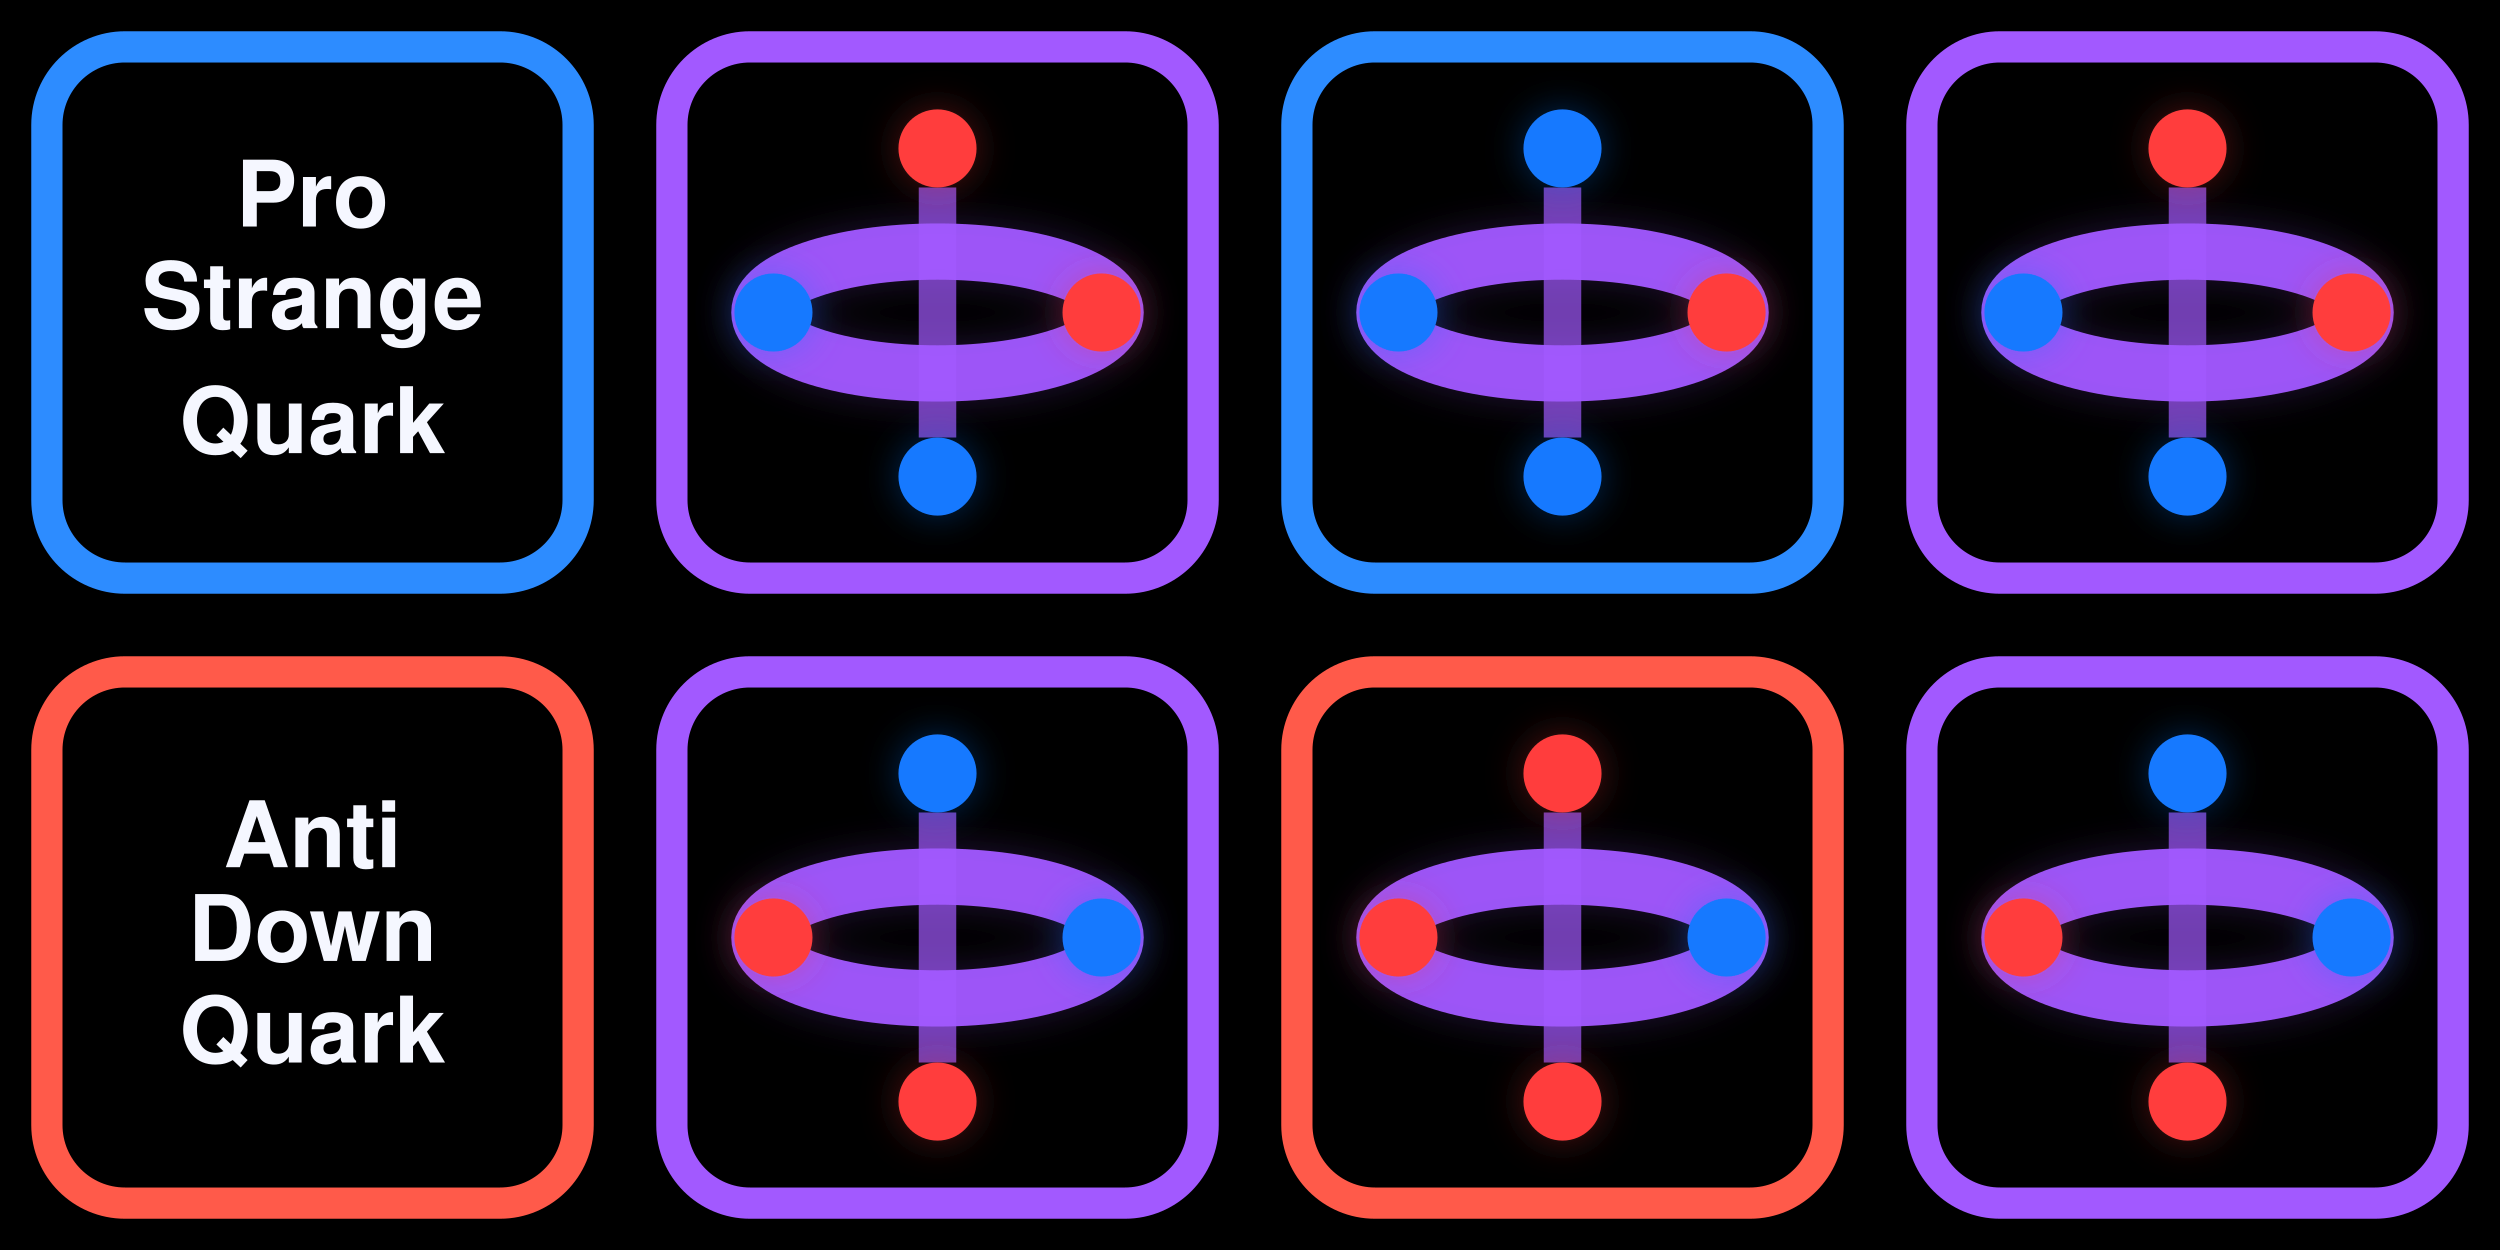
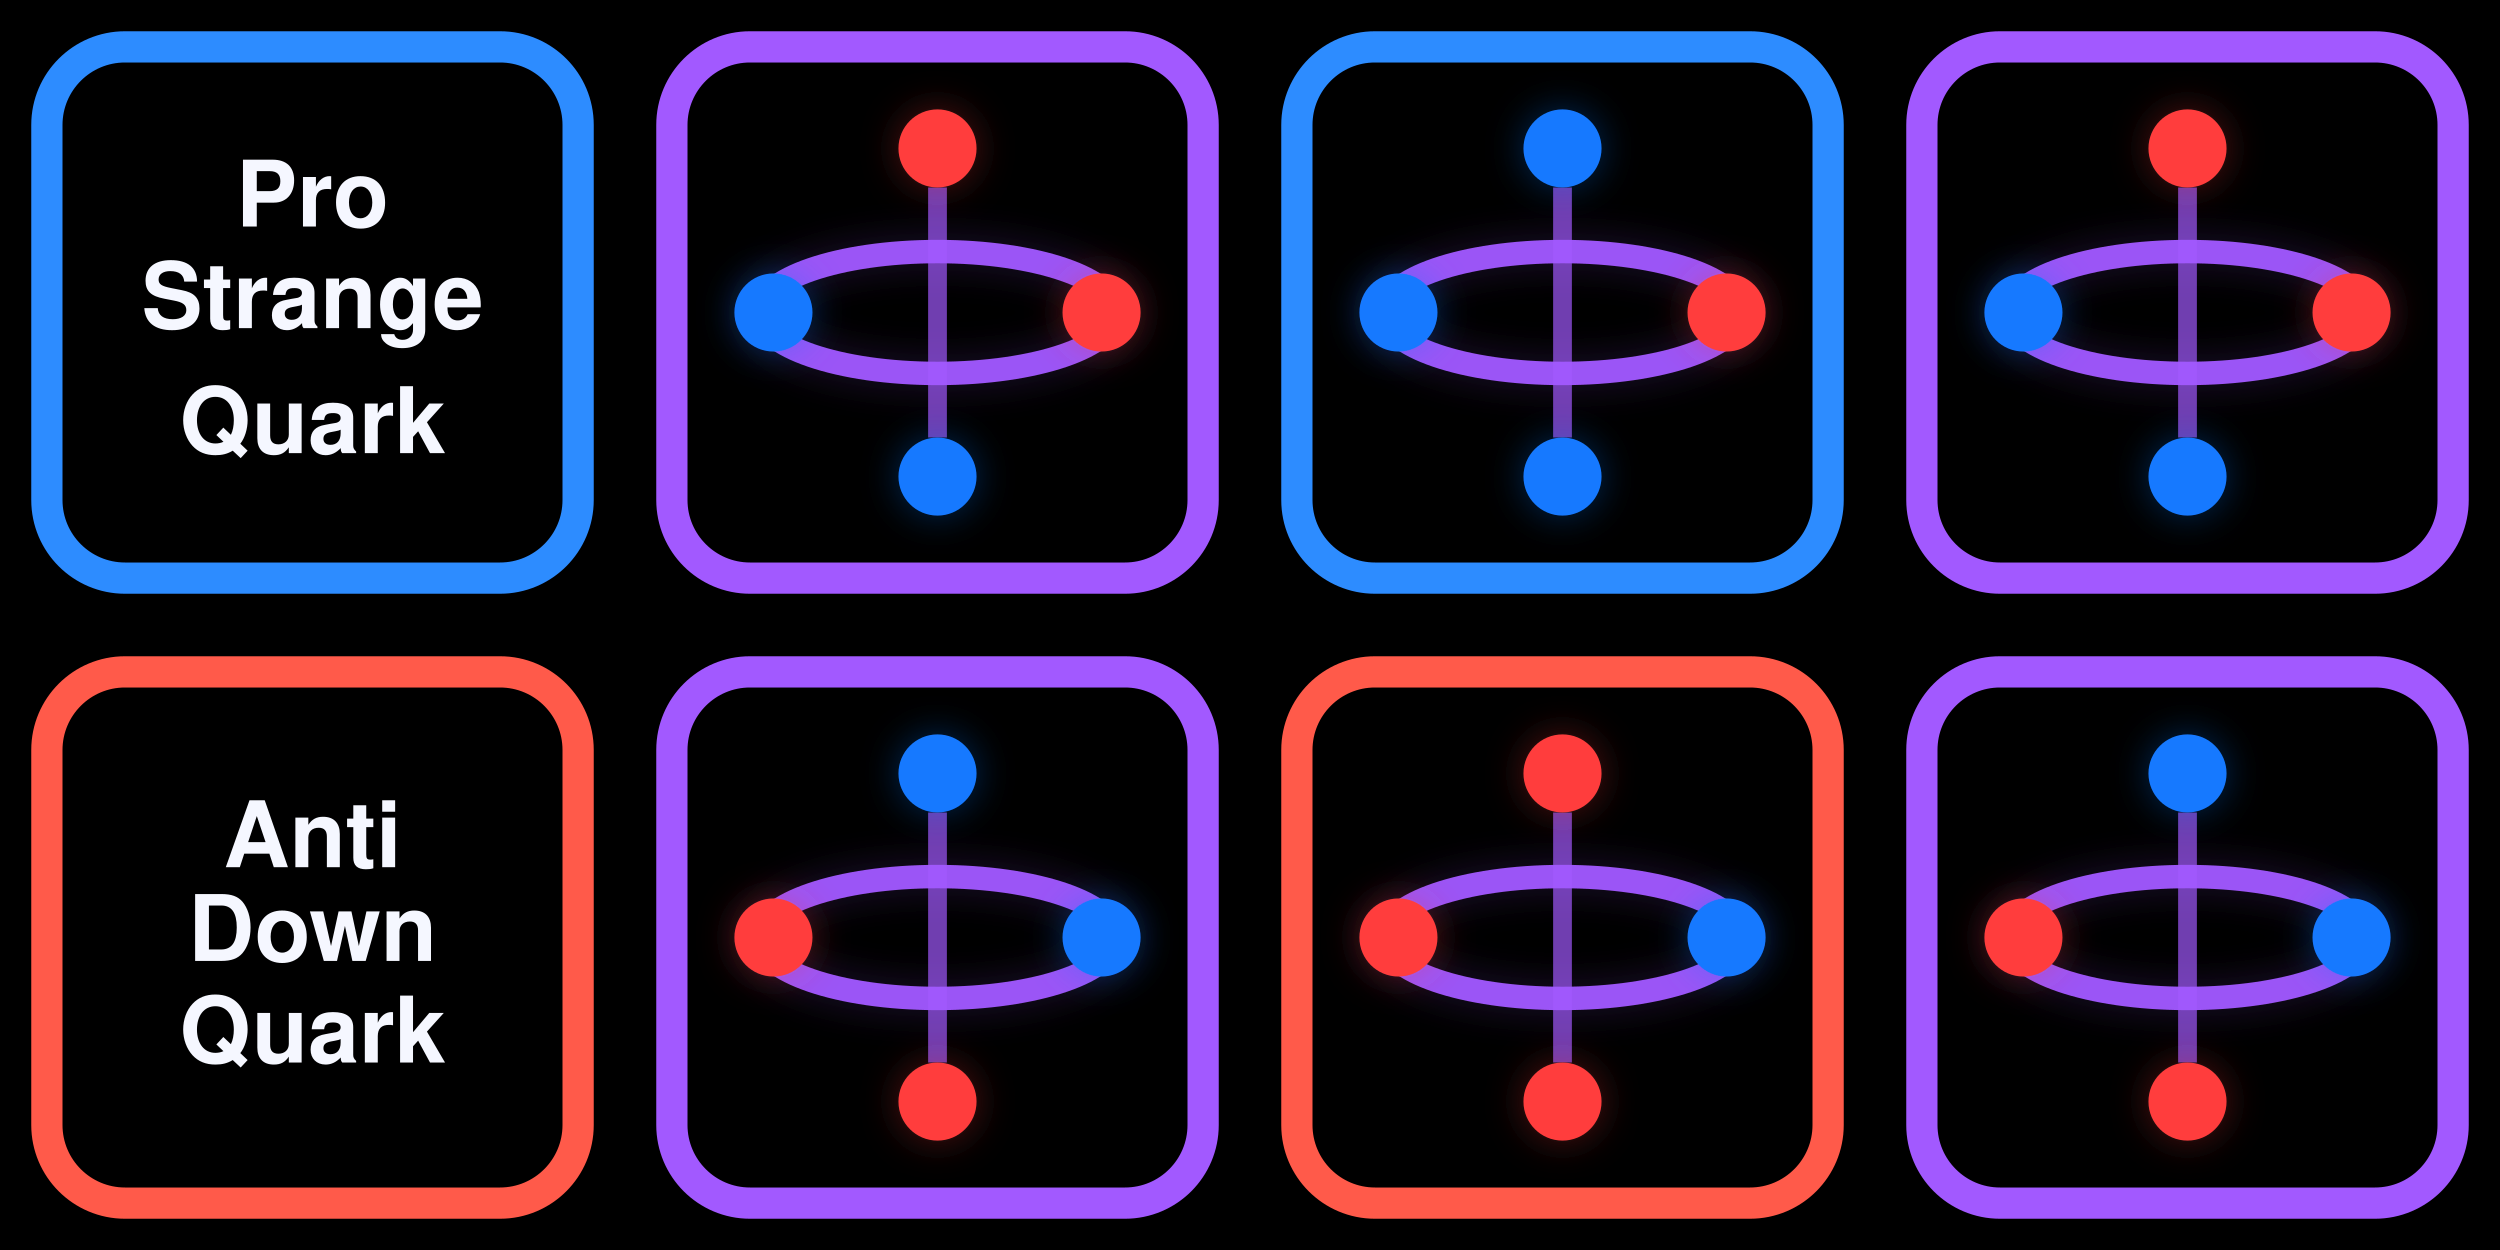
<svg xmlns="http://www.w3.org/2000/svg" viewBox="0 0 320 160" role="img" aria-labelledby="title desc">
  <g transform="translate(0.00 0.00)">
    <rect width="80" height="80" fill="#000000" />
    <rect x="6.00" y="6.00" width="68.00" height="68.00" rx="10.00" fill="none" stroke="#2d8cff" stroke-width="4.00" />
    <text x="40.00" y="29.00" fill="#f5f7ff" font-family="'Helvetica Neue', Helvetica, Arial, sans-serif" font-size="11.75" font-weight="700" text-anchor="middle">Pro</text>
    <text x="40.00" y="42.00" fill="#f5f7ff" font-family="'Helvetica Neue', Helvetica, Arial, sans-serif" font-size="11.75" font-weight="700" text-anchor="middle">Strange</text>
    <text x="40.00" y="58.00" fill="#f5f7ff" font-family="'Helvetica Neue', Helvetica, Arial, sans-serif" font-size="11.75" font-weight="700" text-anchor="middle">Quark</text>
  </g>
  <g transform="translate(80.00 0.00)">
    <rect width="80" height="80" fill="#000000" />
    <rect x="6.00" y="6.00" width="68.00" height="68.00" rx="10.00" fill="none" stroke="#a259ff" stroke-width="4.00" />
    <svg x="4.00" y="4.00" width="72.00" height="72.00" viewBox="0 0 120 120" aria-hidden="true">
-       <ellipse cx="60.00" cy="60.00" rx="38.00" ry="13.00" fill="none" stroke="rgba(162, 89, 255, 0.96)" stroke-width="7.20" vector-effect="non-scaling-stroke" style="filter:drop-shadow(0 0 4px rgba(162, 89, 255, 0.22))" />
-       <line x1="60.00" y1="33.33" x2="60.00" y2="86.67" fill="none" stroke="rgba(162, 89, 255, 0.82)" stroke-width="4.80" stroke-linecap="butt" vector-effect="non-scaling-stroke" opacity="0.84" />
+       <ellipse cx="60.00" cy="60.00" rx="38.00" ry="13.00" fill="none" stroke="rgba(162, 89, 255, 0.96)" stroke-width="5.00" style="filter:drop-shadow(0 0 4px rgba(162, 89, 255, 0.22))" />
+       <line x1="60.00" y1="33.33" x2="60.00" y2="86.67" fill="none" stroke="rgba(162, 89, 255, 0.82)" stroke-width="4.00" stroke-linecap="butt" opacity="0.84" />
      <circle cx="25.00" cy="60.00" r="8.33" fill="#1879ff" vector-effect="non-scaling-stroke" style="filter:drop-shadow(0 0 4px rgba(24, 121, 255, 0.34))" />
      <circle cx="95.00" cy="60.00" r="8.33" fill="#ff3d3d" vector-effect="non-scaling-stroke" style="filter:drop-shadow(0 0 4px rgba(255, 61, 61, 0.32))" />
      <circle cx="60.00" cy="25.00" r="8.33" fill="#ff3d3d" vector-effect="non-scaling-stroke" style="filter:drop-shadow(0 0 4px rgba(255, 61, 61, 0.32))" />
      <circle cx="60.00" cy="95.00" r="8.33" fill="#1879ff" vector-effect="non-scaling-stroke" style="filter:drop-shadow(0 0 4px rgba(24, 121, 255, 0.34))" />
    </svg>
  </g>
  <g transform="translate(160.00 0.00)">
    <rect width="80" height="80" fill="#000000" />
    <rect x="6.00" y="6.00" width="68.00" height="68.00" rx="10.00" fill="none" stroke="#2d8cff" stroke-width="4.00" />
    <svg x="4.00" y="4.00" width="72.00" height="72.00" viewBox="0 0 120 120" aria-hidden="true">
-       <ellipse cx="60.00" cy="60.00" rx="38.00" ry="13.00" fill="none" stroke="rgba(162, 89, 255, 0.96)" stroke-width="7.20" vector-effect="non-scaling-stroke" style="filter:drop-shadow(0 0 4px rgba(162, 89, 255, 0.22))" />
-       <line x1="60.00" y1="33.33" x2="60.00" y2="86.67" fill="none" stroke="rgba(162, 89, 255, 0.82)" stroke-width="4.80" stroke-linecap="butt" vector-effect="non-scaling-stroke" opacity="0.84" />
+       <ellipse cx="60.00" cy="60.00" rx="38.00" ry="13.00" fill="none" stroke="rgba(162, 89, 255, 0.96)" stroke-width="5.00" style="filter:drop-shadow(0 0 4px rgba(162, 89, 255, 0.22))" />
+       <line x1="60.00" y1="33.33" x2="60.00" y2="86.67" fill="none" stroke="rgba(162, 89, 255, 0.82)" stroke-width="4.00" stroke-linecap="butt" opacity="0.84" />
      <circle cx="25.00" cy="60.00" r="8.33" fill="#1879ff" vector-effect="non-scaling-stroke" style="filter:drop-shadow(0 0 4px rgba(24, 121, 255, 0.34))" />
      <circle cx="95.00" cy="60.00" r="8.33" fill="#ff3d3d" vector-effect="non-scaling-stroke" style="filter:drop-shadow(0 0 4px rgba(255, 61, 61, 0.32))" />
      <circle cx="60.00" cy="25.00" r="8.33" fill="#1879ff" vector-effect="non-scaling-stroke" style="filter:drop-shadow(0 0 4px rgba(24, 121, 255, 0.34))" />
      <circle cx="60.00" cy="95.00" r="8.33" fill="#1879ff" vector-effect="non-scaling-stroke" style="filter:drop-shadow(0 0 4px rgba(24, 121, 255, 0.34))" />
    </svg>
  </g>
  <g transform="translate(240.00 0.00)">
    <rect width="80" height="80" fill="#000000" />
    <rect x="6.00" y="6.00" width="68.00" height="68.00" rx="10.00" fill="none" stroke="#a259ff" stroke-width="4.00" />
    <svg x="4.00" y="4.00" width="72.00" height="72.00" viewBox="0 0 120 120" aria-hidden="true">
-       <ellipse cx="60.00" cy="60.00" rx="38.00" ry="13.00" fill="none" stroke="rgba(162, 89, 255, 0.96)" stroke-width="7.20" vector-effect="non-scaling-stroke" style="filter:drop-shadow(0 0 4px rgba(162, 89, 255, 0.22))" />
-       <line x1="60.00" y1="33.33" x2="60.00" y2="86.67" fill="none" stroke="rgba(162, 89, 255, 0.82)" stroke-width="4.80" stroke-linecap="butt" vector-effect="non-scaling-stroke" opacity="0.84" />
+       <ellipse cx="60.00" cy="60.00" rx="38.00" ry="13.00" fill="none" stroke="rgba(162, 89, 255, 0.96)" stroke-width="5.00" style="filter:drop-shadow(0 0 4px rgba(162, 89, 255, 0.22))" />
+       <line x1="60.00" y1="33.33" x2="60.00" y2="86.67" fill="none" stroke="rgba(162, 89, 255, 0.82)" stroke-width="4.00" stroke-linecap="butt" opacity="0.84" />
      <circle cx="25.00" cy="60.00" r="8.33" fill="#1879ff" vector-effect="non-scaling-stroke" style="filter:drop-shadow(0 0 4px rgba(24, 121, 255, 0.34))" />
      <circle cx="95.00" cy="60.00" r="8.33" fill="#ff3d3d" vector-effect="non-scaling-stroke" style="filter:drop-shadow(0 0 4px rgba(255, 61, 61, 0.32))" />
      <circle cx="60.00" cy="25.00" r="8.33" fill="#ff3d3d" vector-effect="non-scaling-stroke" style="filter:drop-shadow(0 0 4px rgba(255, 61, 61, 0.32))" />
      <circle cx="60.00" cy="95.00" r="8.33" fill="#1879ff" vector-effect="non-scaling-stroke" style="filter:drop-shadow(0 0 4px rgba(24, 121, 255, 0.34))" />
    </svg>
  </g>
  <g transform="translate(0.00 80.00)">
    <rect width="80" height="80" fill="#000000" />
    <rect x="6.00" y="6.00" width="68.00" height="68.00" rx="10.00" fill="none" stroke="#ff5a4a" stroke-width="4.00" />
    <text x="40.00" y="31.00" fill="#f5f7ff" font-family="'Helvetica Neue', Helvetica, Arial, sans-serif" font-size="11.75" font-weight="700" text-anchor="middle">Anti</text>
    <text x="40.00" y="43.00" fill="#f5f7ff" font-family="'Helvetica Neue', Helvetica, Arial, sans-serif" font-size="11.75" font-weight="700" text-anchor="middle">Down</text>
    <text x="40.00" y="56.00" fill="#f5f7ff" font-family="'Helvetica Neue', Helvetica, Arial, sans-serif" font-size="11.75" font-weight="700" text-anchor="middle">Quark</text>
  </g>
  <g transform="translate(80.00 80.00)">
    <rect width="80" height="80" fill="#000000" />
    <rect x="6.00" y="6.00" width="68.00" height="68.00" rx="10.00" fill="none" stroke="#a259ff" stroke-width="4.00" />
    <svg x="4.00" y="4.00" width="72.00" height="72.00" viewBox="0 0 120 120" aria-hidden="true">
-       <ellipse cx="60.00" cy="60.00" rx="38.00" ry="13.00" fill="none" stroke="rgba(162, 89, 255, 0.96)" stroke-width="7.20" vector-effect="non-scaling-stroke" style="filter:drop-shadow(0 0 4px rgba(162, 89, 255, 0.22))" />
-       <line x1="60.00" y1="33.33" x2="60.00" y2="86.67" fill="none" stroke="rgba(162, 89, 255, 0.82)" stroke-width="4.80" stroke-linecap="butt" vector-effect="non-scaling-stroke" opacity="0.84" />
+       <ellipse cx="60.00" cy="60.00" rx="38.00" ry="13.00" fill="none" stroke="rgba(162, 89, 255, 0.96)" stroke-width="5.00" style="filter:drop-shadow(0 0 4px rgba(162, 89, 255, 0.22))" />
+       <line x1="60.00" y1="33.33" x2="60.00" y2="86.67" fill="none" stroke="rgba(162, 89, 255, 0.82)" stroke-width="4.00" stroke-linecap="butt" opacity="0.84" />
      <circle cx="25.00" cy="60.00" r="8.33" fill="#ff3d3d" vector-effect="non-scaling-stroke" style="filter:drop-shadow(0 0 4px rgba(255, 61, 61, 0.32))" />
      <circle cx="95.00" cy="60.00" r="8.33" fill="#1879ff" vector-effect="non-scaling-stroke" style="filter:drop-shadow(0 0 4px rgba(24, 121, 255, 0.34))" />
      <circle cx="60.00" cy="25.00" r="8.33" fill="#1879ff" vector-effect="non-scaling-stroke" style="filter:drop-shadow(0 0 4px rgba(24, 121, 255, 0.34))" />
      <circle cx="60.00" cy="95.00" r="8.33" fill="#ff3d3d" vector-effect="non-scaling-stroke" style="filter:drop-shadow(0 0 4px rgba(255, 61, 61, 0.32))" />
    </svg>
  </g>
  <g transform="translate(160.00 80.00)">
    <rect width="80" height="80" fill="#000000" />
    <rect x="6.00" y="6.00" width="68.00" height="68.00" rx="10.00" fill="none" stroke="#ff5a4a" stroke-width="4.00" />
    <svg x="4.00" y="4.00" width="72.00" height="72.00" viewBox="0 0 120 120" aria-hidden="true">
-       <ellipse cx="60.00" cy="60.00" rx="38.00" ry="13.00" fill="none" stroke="rgba(162, 89, 255, 0.96)" stroke-width="7.20" vector-effect="non-scaling-stroke" style="filter:drop-shadow(0 0 4px rgba(162, 89, 255, 0.22))" />
-       <line x1="60.00" y1="33.33" x2="60.00" y2="86.67" fill="none" stroke="rgba(162, 89, 255, 0.82)" stroke-width="4.80" stroke-linecap="butt" vector-effect="non-scaling-stroke" opacity="0.84" />
+       <ellipse cx="60.00" cy="60.00" rx="38.00" ry="13.00" fill="none" stroke="rgba(162, 89, 255, 0.96)" stroke-width="5.00" style="filter:drop-shadow(0 0 4px rgba(162, 89, 255, 0.22))" />
+       <line x1="60.00" y1="33.33" x2="60.00" y2="86.67" fill="none" stroke="rgba(162, 89, 255, 0.82)" stroke-width="4.00" stroke-linecap="butt" opacity="0.84" />
      <circle cx="25.00" cy="60.00" r="8.33" fill="#ff3d3d" vector-effect="non-scaling-stroke" style="filter:drop-shadow(0 0 4px rgba(255, 61, 61, 0.32))" />
      <circle cx="95.00" cy="60.00" r="8.33" fill="#1879ff" vector-effect="non-scaling-stroke" style="filter:drop-shadow(0 0 4px rgba(24, 121, 255, 0.34))" />
      <circle cx="60.00" cy="25.00" r="8.33" fill="#ff3d3d" vector-effect="non-scaling-stroke" style="filter:drop-shadow(0 0 4px rgba(255, 61, 61, 0.32))" />
      <circle cx="60.00" cy="95.00" r="8.33" fill="#ff3d3d" vector-effect="non-scaling-stroke" style="filter:drop-shadow(0 0 4px rgba(255, 61, 61, 0.32))" />
    </svg>
  </g>
  <g transform="translate(240.00 80.00)">
    <rect width="80" height="80" fill="#000000" />
    <rect x="6.00" y="6.00" width="68.00" height="68.00" rx="10.00" fill="none" stroke="#a259ff" stroke-width="4.00" />
    <svg x="4.00" y="4.00" width="72.00" height="72.00" viewBox="0 0 120 120" aria-hidden="true">
-       <ellipse cx="60.00" cy="60.00" rx="38.00" ry="13.00" fill="none" stroke="rgba(162, 89, 255, 0.96)" stroke-width="7.20" vector-effect="non-scaling-stroke" style="filter:drop-shadow(0 0 4px rgba(162, 89, 255, 0.22))" />
-       <line x1="60.00" y1="33.33" x2="60.00" y2="86.67" fill="none" stroke="rgba(162, 89, 255, 0.82)" stroke-width="4.80" stroke-linecap="butt" vector-effect="non-scaling-stroke" opacity="0.84" />
+       <ellipse cx="60.00" cy="60.00" rx="38.00" ry="13.00" fill="none" stroke="rgba(162, 89, 255, 0.96)" stroke-width="5.00" style="filter:drop-shadow(0 0 4px rgba(162, 89, 255, 0.22))" />
+       <line x1="60.00" y1="33.33" x2="60.00" y2="86.67" fill="none" stroke="rgba(162, 89, 255, 0.82)" stroke-width="4.00" stroke-linecap="butt" opacity="0.84" />
      <circle cx="25.00" cy="60.00" r="8.33" fill="#ff3d3d" vector-effect="non-scaling-stroke" style="filter:drop-shadow(0 0 4px rgba(255, 61, 61, 0.32))" />
      <circle cx="95.00" cy="60.00" r="8.33" fill="#1879ff" vector-effect="non-scaling-stroke" style="filter:drop-shadow(0 0 4px rgba(24, 121, 255, 0.34))" />
      <circle cx="60.00" cy="25.00" r="8.33" fill="#1879ff" vector-effect="non-scaling-stroke" style="filter:drop-shadow(0 0 4px rgba(24, 121, 255, 0.34))" />
      <circle cx="60.00" cy="95.00" r="8.33" fill="#ff3d3d" vector-effect="non-scaling-stroke" style="filter:drop-shadow(0 0 4px rgba(255, 61, 61, 0.32))" />
    </svg>
  </g>
</svg>
